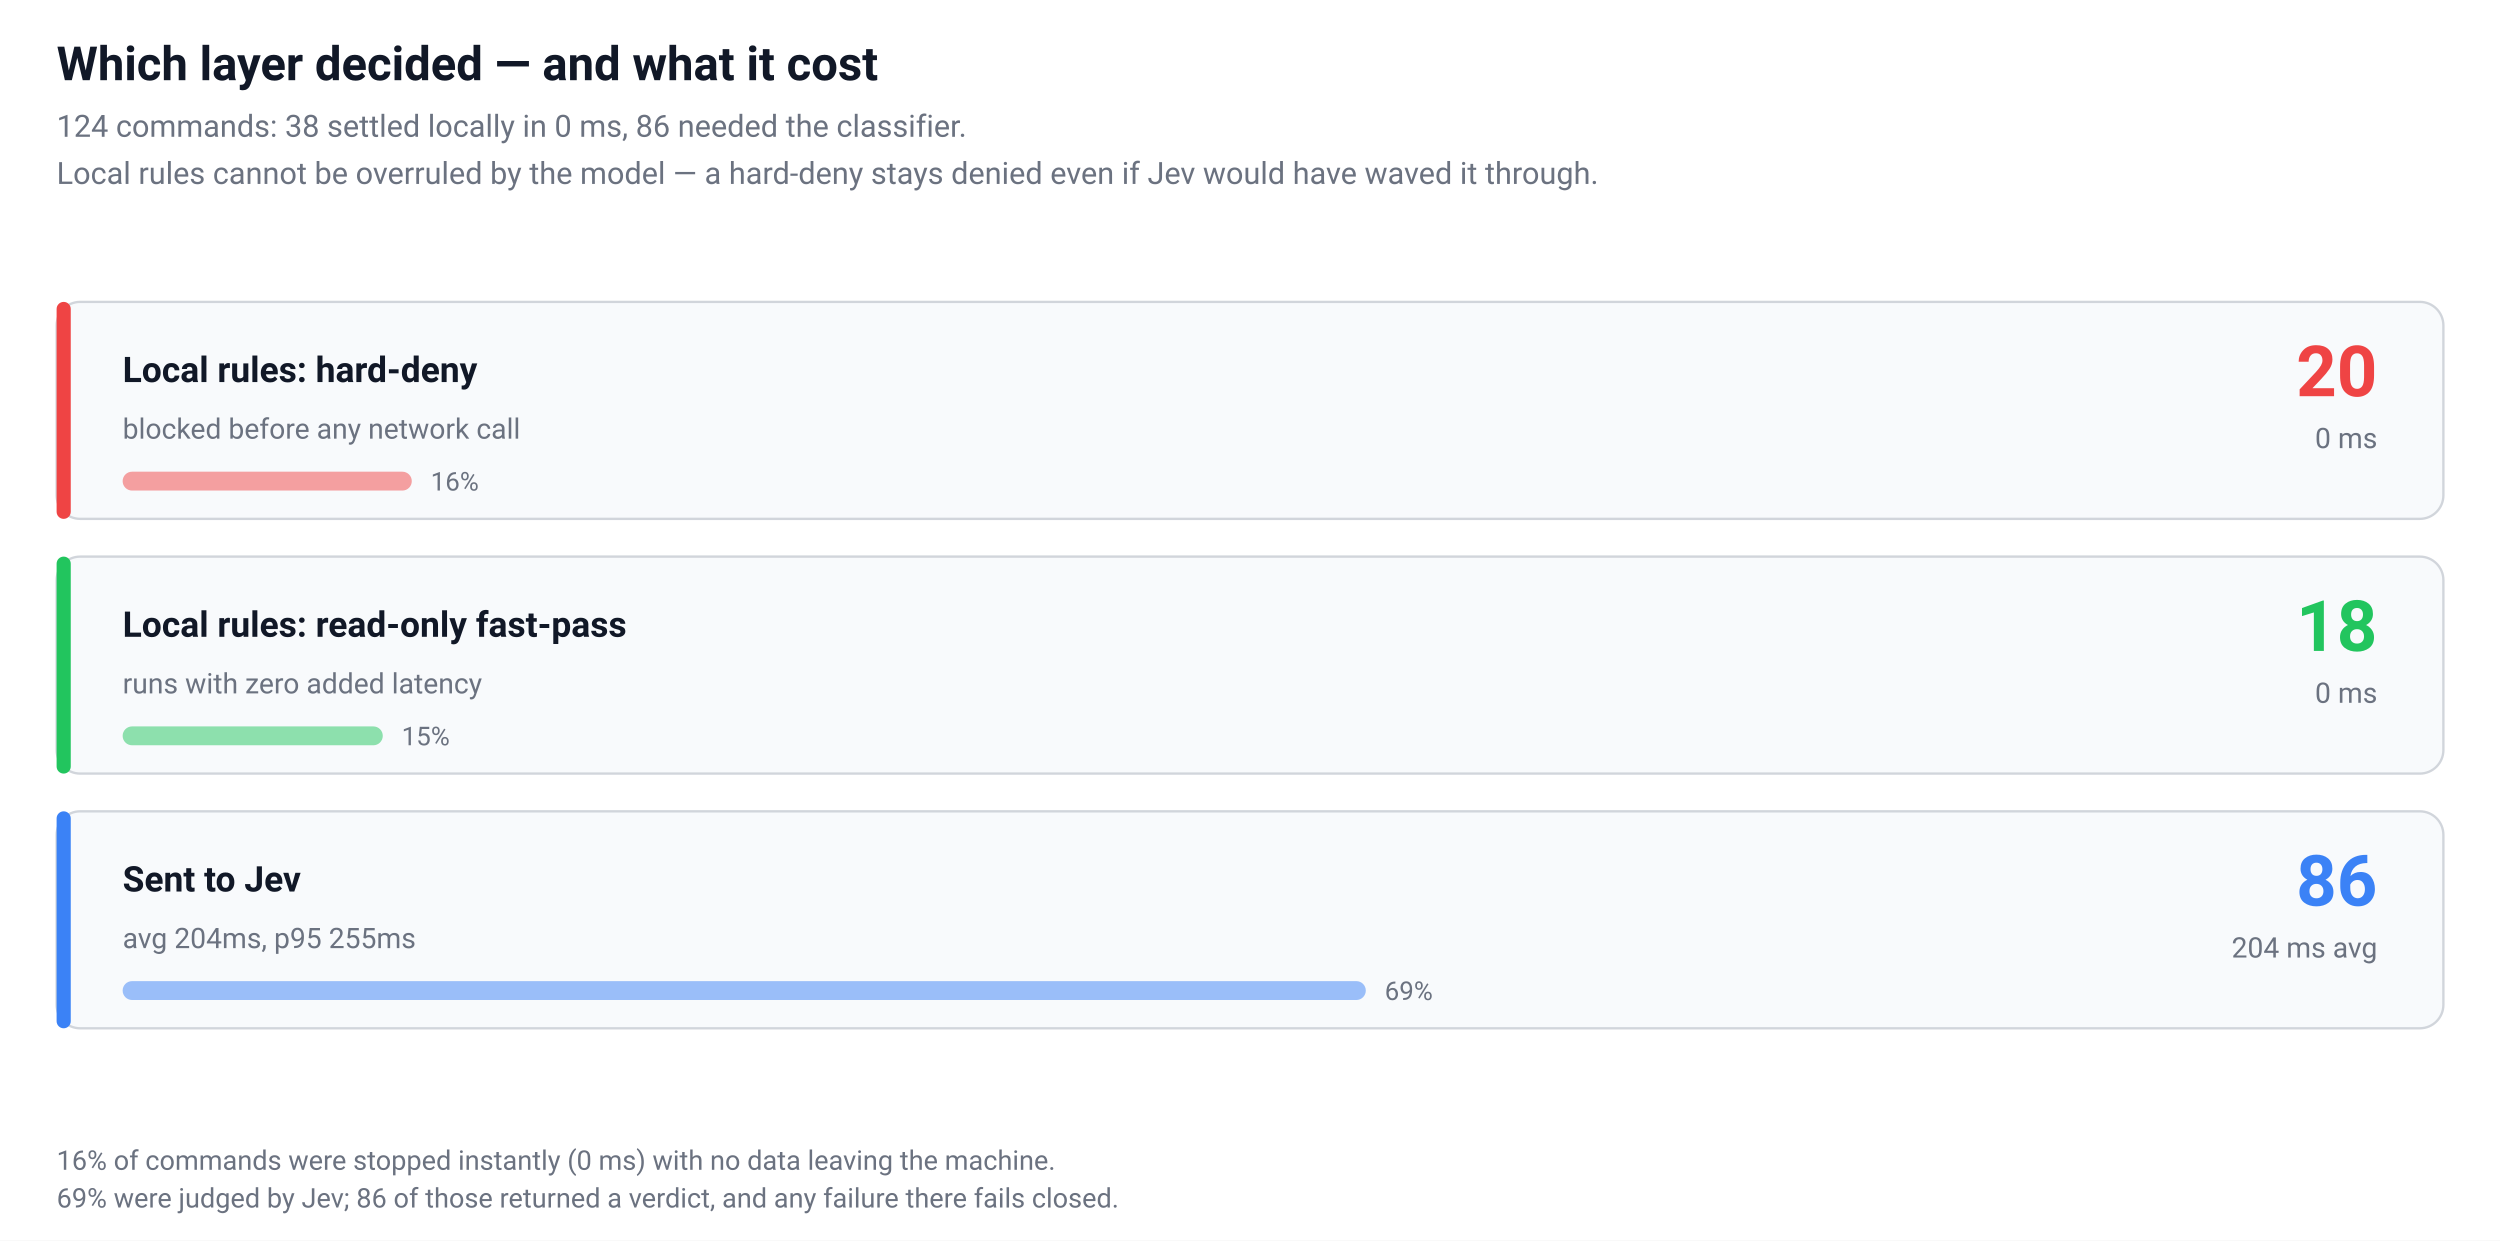
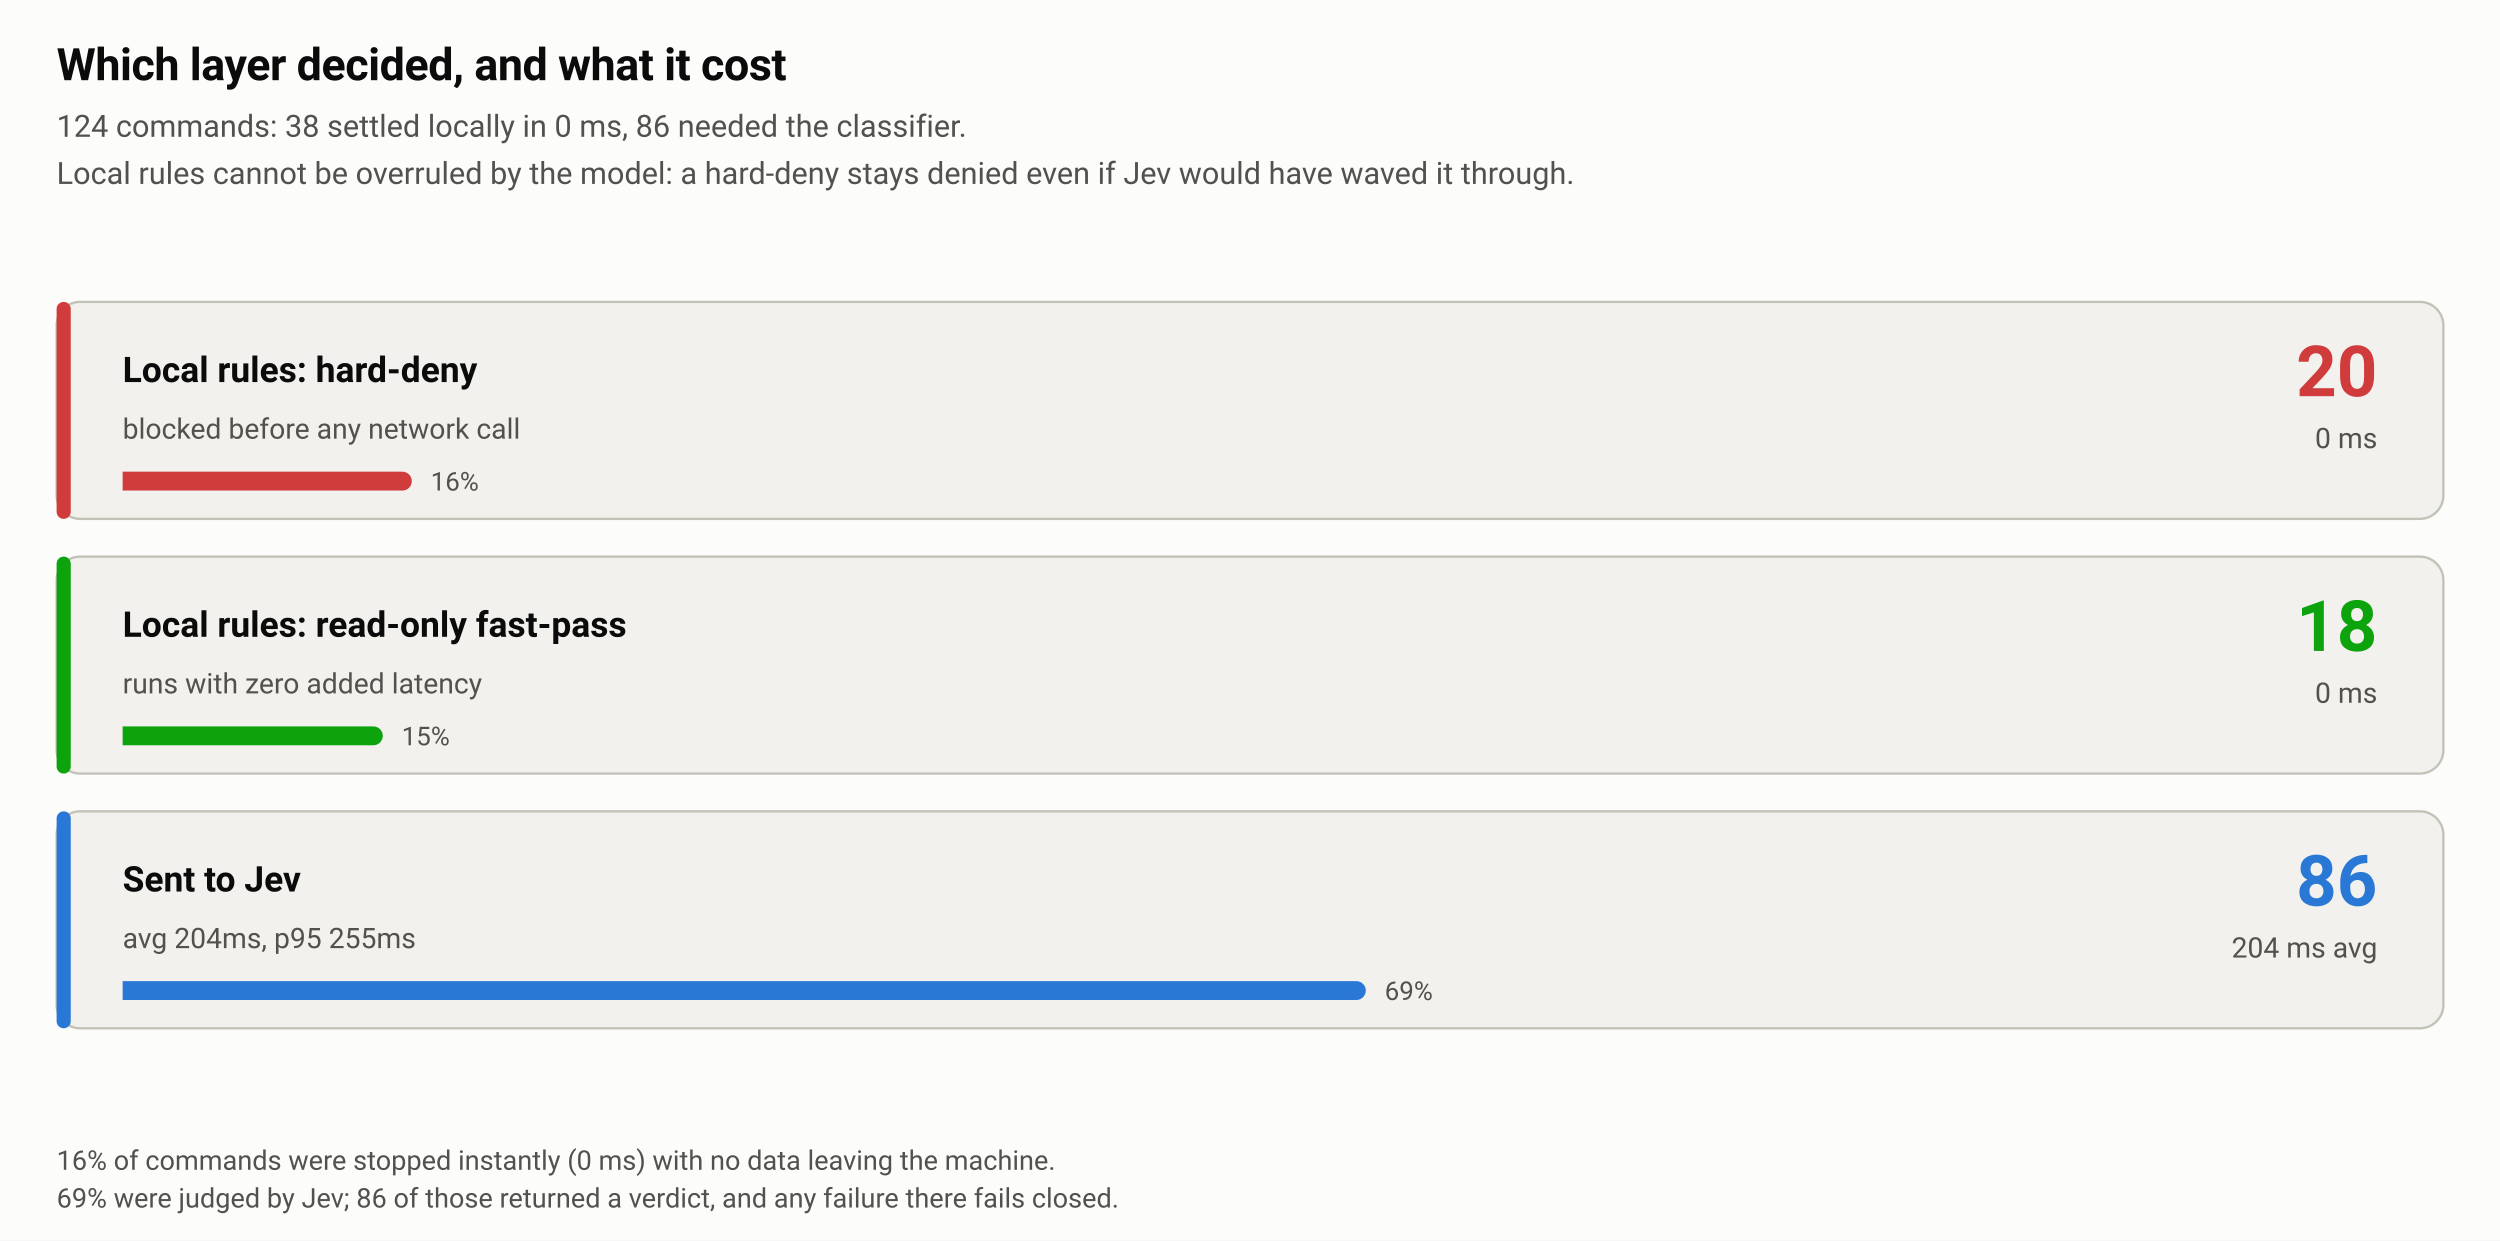
- <svg xmlns="http://www.w3.org/2000/svg" width="1060" height="526" viewBox="0 0 1060 526" font-family="system-ui, -apple-system, 'Segoe UI', Roboto, sans-serif">
-   <rect width="1060" height="526" fill="#ffffff" />
-   <text x="24" y="34" font-size="20" font-weight="700" fill="#111827">Which layer decided — and what it cost</text>
-   <text x="24" y="58" font-size="13" fill="#6b7280">124 commands: 38 settled locally in 0 ms, 86 needed the classifier.</text>
-   <text x="24" y="78" font-size="13" fill="#6b7280">Local rules cannot be overruled by the model — a hard-deny stays denied even if Jev would have waved it through.</text>
-   <rect x="24" y="128" width="1012" height="92" rx="10" fill="#f8fafc" stroke="#d1d5db" stroke-width="1" />
-   <rect x="24" y="128" width="6" height="92" rx="3" fill="#ef4444" />
-   <text x="52.0" y="162.0" font-size="15" fill="#111827" text-anchor="start" font-weight="700">Local rules: hard-deny</text>
-   <text x="52.0" y="186.0" font-size="12" fill="#6b7280" text-anchor="start">blocked before any network call</text>
-   <text x="1008.0" y="168.0" font-size="30" fill="#ef4444" text-anchor="end" font-weight="700">20</text>
-   <text x="1008.0" y="190.0" font-size="12" fill="#6b7280" text-anchor="end">0 ms</text>
-   <rect x="52.0" y="200.0" width="122.6" height="8" rx="4" fill="#ef4444" opacity="0.5" />
-   <text x="182.6" y="208.0" font-size="11" fill="#6b7280" text-anchor="start">16%</text>
-   <rect x="24" y="236" width="1012" height="92" rx="10" fill="#f8fafc" stroke="#d1d5db" stroke-width="1" />
-   <rect x="24" y="236" width="6" height="92" rx="3" fill="#22c55e" />
-   <text x="52.0" y="270.0" font-size="15" fill="#111827" text-anchor="start" font-weight="700">Local rules: read-only fast-pass</text>
-   <text x="52.0" y="294.0" font-size="12" fill="#6b7280" text-anchor="start">runs with zero added latency</text>
-   <text x="1008.0" y="276.0" font-size="30" fill="#22c55e" text-anchor="end" font-weight="700">18</text>
-   <text x="1008.0" y="298.0" font-size="12" fill="#6b7280" text-anchor="end">0 ms</text>
-   <rect x="52.0" y="308.0" width="110.3" height="8" rx="4" fill="#22c55e" opacity="0.5" />
-   <text x="170.3" y="316.0" font-size="11" fill="#6b7280" text-anchor="start">15%</text>
-   <rect x="24" y="344" width="1012" height="92" rx="10" fill="#f8fafc" stroke="#d1d5db" stroke-width="1" />
-   <rect x="24" y="344" width="6" height="92" rx="3" fill="#3b82f6" />
-   <text x="52.0" y="378.0" font-size="15" fill="#111827" text-anchor="start" font-weight="700">Sent to Jev</text>
-   <text x="52.0" y="402.0" font-size="12" fill="#6b7280" text-anchor="start">avg 204ms, p95 255ms</text>
-   <text x="1008.0" y="384.0" font-size="30" fill="#3b82f6" text-anchor="end" font-weight="700">86</text>
-   <text x="1008.0" y="406.0" font-size="12" fill="#6b7280" text-anchor="end">204 ms avg</text>
-   <rect x="52.0" y="416.0" width="527.1" height="8" rx="4" fill="#3b82f6" opacity="0.5" />
-   <text x="587.1" y="424.0" font-size="11" fill="#6b7280" text-anchor="start">69%</text>
-   <text x="24.0" y="496.0" font-size="11.5" fill="#6b7280" text-anchor="start">16% of commands were stopped instantly (0 ms) with no data leaving the machine.</text>
-   <text x="24.0" y="512.0" font-size="11.5" fill="#6b7280" text-anchor="start">69% were judged by Jev; 86 of those returned a verdict, and any failure there fails closed.</text>
+ <svg xmlns="http://www.w3.org/2000/svg" viewBox="0 0 1060 526" width="1060" height="526" role="img" font-family="system-ui, -apple-system, 'Segoe UI', Roboto, sans-serif">
+   <rect width="1060" height="526" fill="var(--jv-bg, #fcfcfb)" />
+   <text x="24" y="34" font-size="19" font-weight="650" fill="var(--jv-text, #0b0b0b)" letter-spacing="-0.01em">Which layer decided, and what it cost</text>
+   <text x="24" y="58" font-size="13" fill="var(--jv-dim, #52514e)">124 commands: 38 settled locally in 0 ms, 86 needed the classifier.</text>
+   <text x="24" y="78" font-size="13" fill="var(--jv-dim, #52514e)">Local rules cannot be overruled by the model: a hard-deny stays denied even if Jev would have waved it through.</text>
+   <rect x="24" y="128" width="1012" height="92" rx="10" fill="var(--jv-panel, #f2f1ee)" stroke="var(--jv-border, #c3c2b7)" stroke-width="1" />
+   <rect x="24" y="128" width="6" height="92" rx="3" fill="var(--jv-block, #d03b3b)" />
+   <text x="52" y="162" font-size="15" fill="var(--jv-text, #0b0b0b)" text-anchor="start" font-weight="700">Local rules: hard-deny</text>
+   <text x="52" y="186" font-size="12" fill="var(--jv-dim, #52514e)" text-anchor="start">blocked before any network call</text>
+   <text x="1008" y="168" font-size="30" fill="var(--jv-block, #d03b3b)" text-anchor="end" font-weight="700">20</text>
+   <text x="1008" y="190" font-size="12" fill="var(--jv-dim, #52514e)" text-anchor="end">0 ms</text>
+   <g class="mark-g">
+     <path class="mark" d="M52,200H170.6A4,4 0 0 1 174.6,204V204A4,4 0 0 1 170.6,208H52V200Z" fill="var(--jv-block, #d03b3b)" />
+   </g>
+   <text x="182.6" y="208" font-size="11" fill="var(--jv-dim, #52514e)" text-anchor="start">16%</text>
+   <rect x="24" y="236" width="1012" height="92" rx="10" fill="var(--jv-panel, #f2f1ee)" stroke="var(--jv-border, #c3c2b7)" stroke-width="1" />
+   <rect x="24" y="236" width="6" height="92" rx="3" fill="var(--jv-allow, #0ca30c)" />
+   <text x="52" y="270" font-size="15" fill="var(--jv-text, #0b0b0b)" text-anchor="start" font-weight="700">Local rules: read-only fast-pass</text>
+   <text x="52" y="294" font-size="12" fill="var(--jv-dim, #52514e)" text-anchor="start">runs with zero added latency</text>
+   <text x="1008" y="276" font-size="30" fill="var(--jv-allow, #0ca30c)" text-anchor="end" font-weight="700">18</text>
+   <text x="1008" y="298" font-size="12" fill="var(--jv-dim, #52514e)" text-anchor="end">0 ms</text>
+   <g class="mark-g">
+     <path class="mark" d="M52,308H158.3A4,4 0 0 1 162.3,312V312A4,4 0 0 1 158.3,316H52V308Z" fill="var(--jv-allow, #0ca30c)" />
+   </g>
+   <text x="170.3" y="316" font-size="11" fill="var(--jv-dim, #52514e)" text-anchor="start">15%</text>
+   <rect x="24" y="344" width="1012" height="92" rx="10" fill="var(--jv-panel, #f2f1ee)" stroke="var(--jv-border, #c3c2b7)" stroke-width="1" />
+   <rect x="24" y="344" width="6" height="92" rx="3" fill="var(--jv-accent, #2a78d6)" />
+   <text x="52" y="378" font-size="15" fill="var(--jv-text, #0b0b0b)" text-anchor="start" font-weight="700">Sent to Jev</text>
+   <text x="52" y="402" font-size="12" fill="var(--jv-dim, #52514e)" text-anchor="start">avg 204ms, p95 255ms</text>
+   <text x="1008" y="384" font-size="30" fill="var(--jv-accent, #2a78d6)" text-anchor="end" font-weight="700">86</text>
+   <text x="1008" y="406" font-size="12" fill="var(--jv-dim, #52514e)" text-anchor="end">204 ms avg</text>
+   <g class="mark-g">
+     <path class="mark" d="M52,416H575.1A4,4 0 0 1 579.1,420V420A4,4 0 0 1 575.1,424H52V416Z" fill="var(--jv-accent, #2a78d6)" />
+   </g>
+   <text x="587.1" y="424" font-size="11" fill="var(--jv-dim, #52514e)" text-anchor="start">69%</text>
+   <text x="24" y="496" font-size="11.5" fill="var(--jv-dim, #52514e)" text-anchor="start">16% of commands were stopped instantly (0 ms) with no data leaving the machine.</text>
+   <text x="24" y="512" font-size="11.5" fill="var(--jv-dim, #52514e)" text-anchor="start">69% were judged by Jev; 86 of those returned a verdict, and any failure there fails closed.</text>
</svg>
